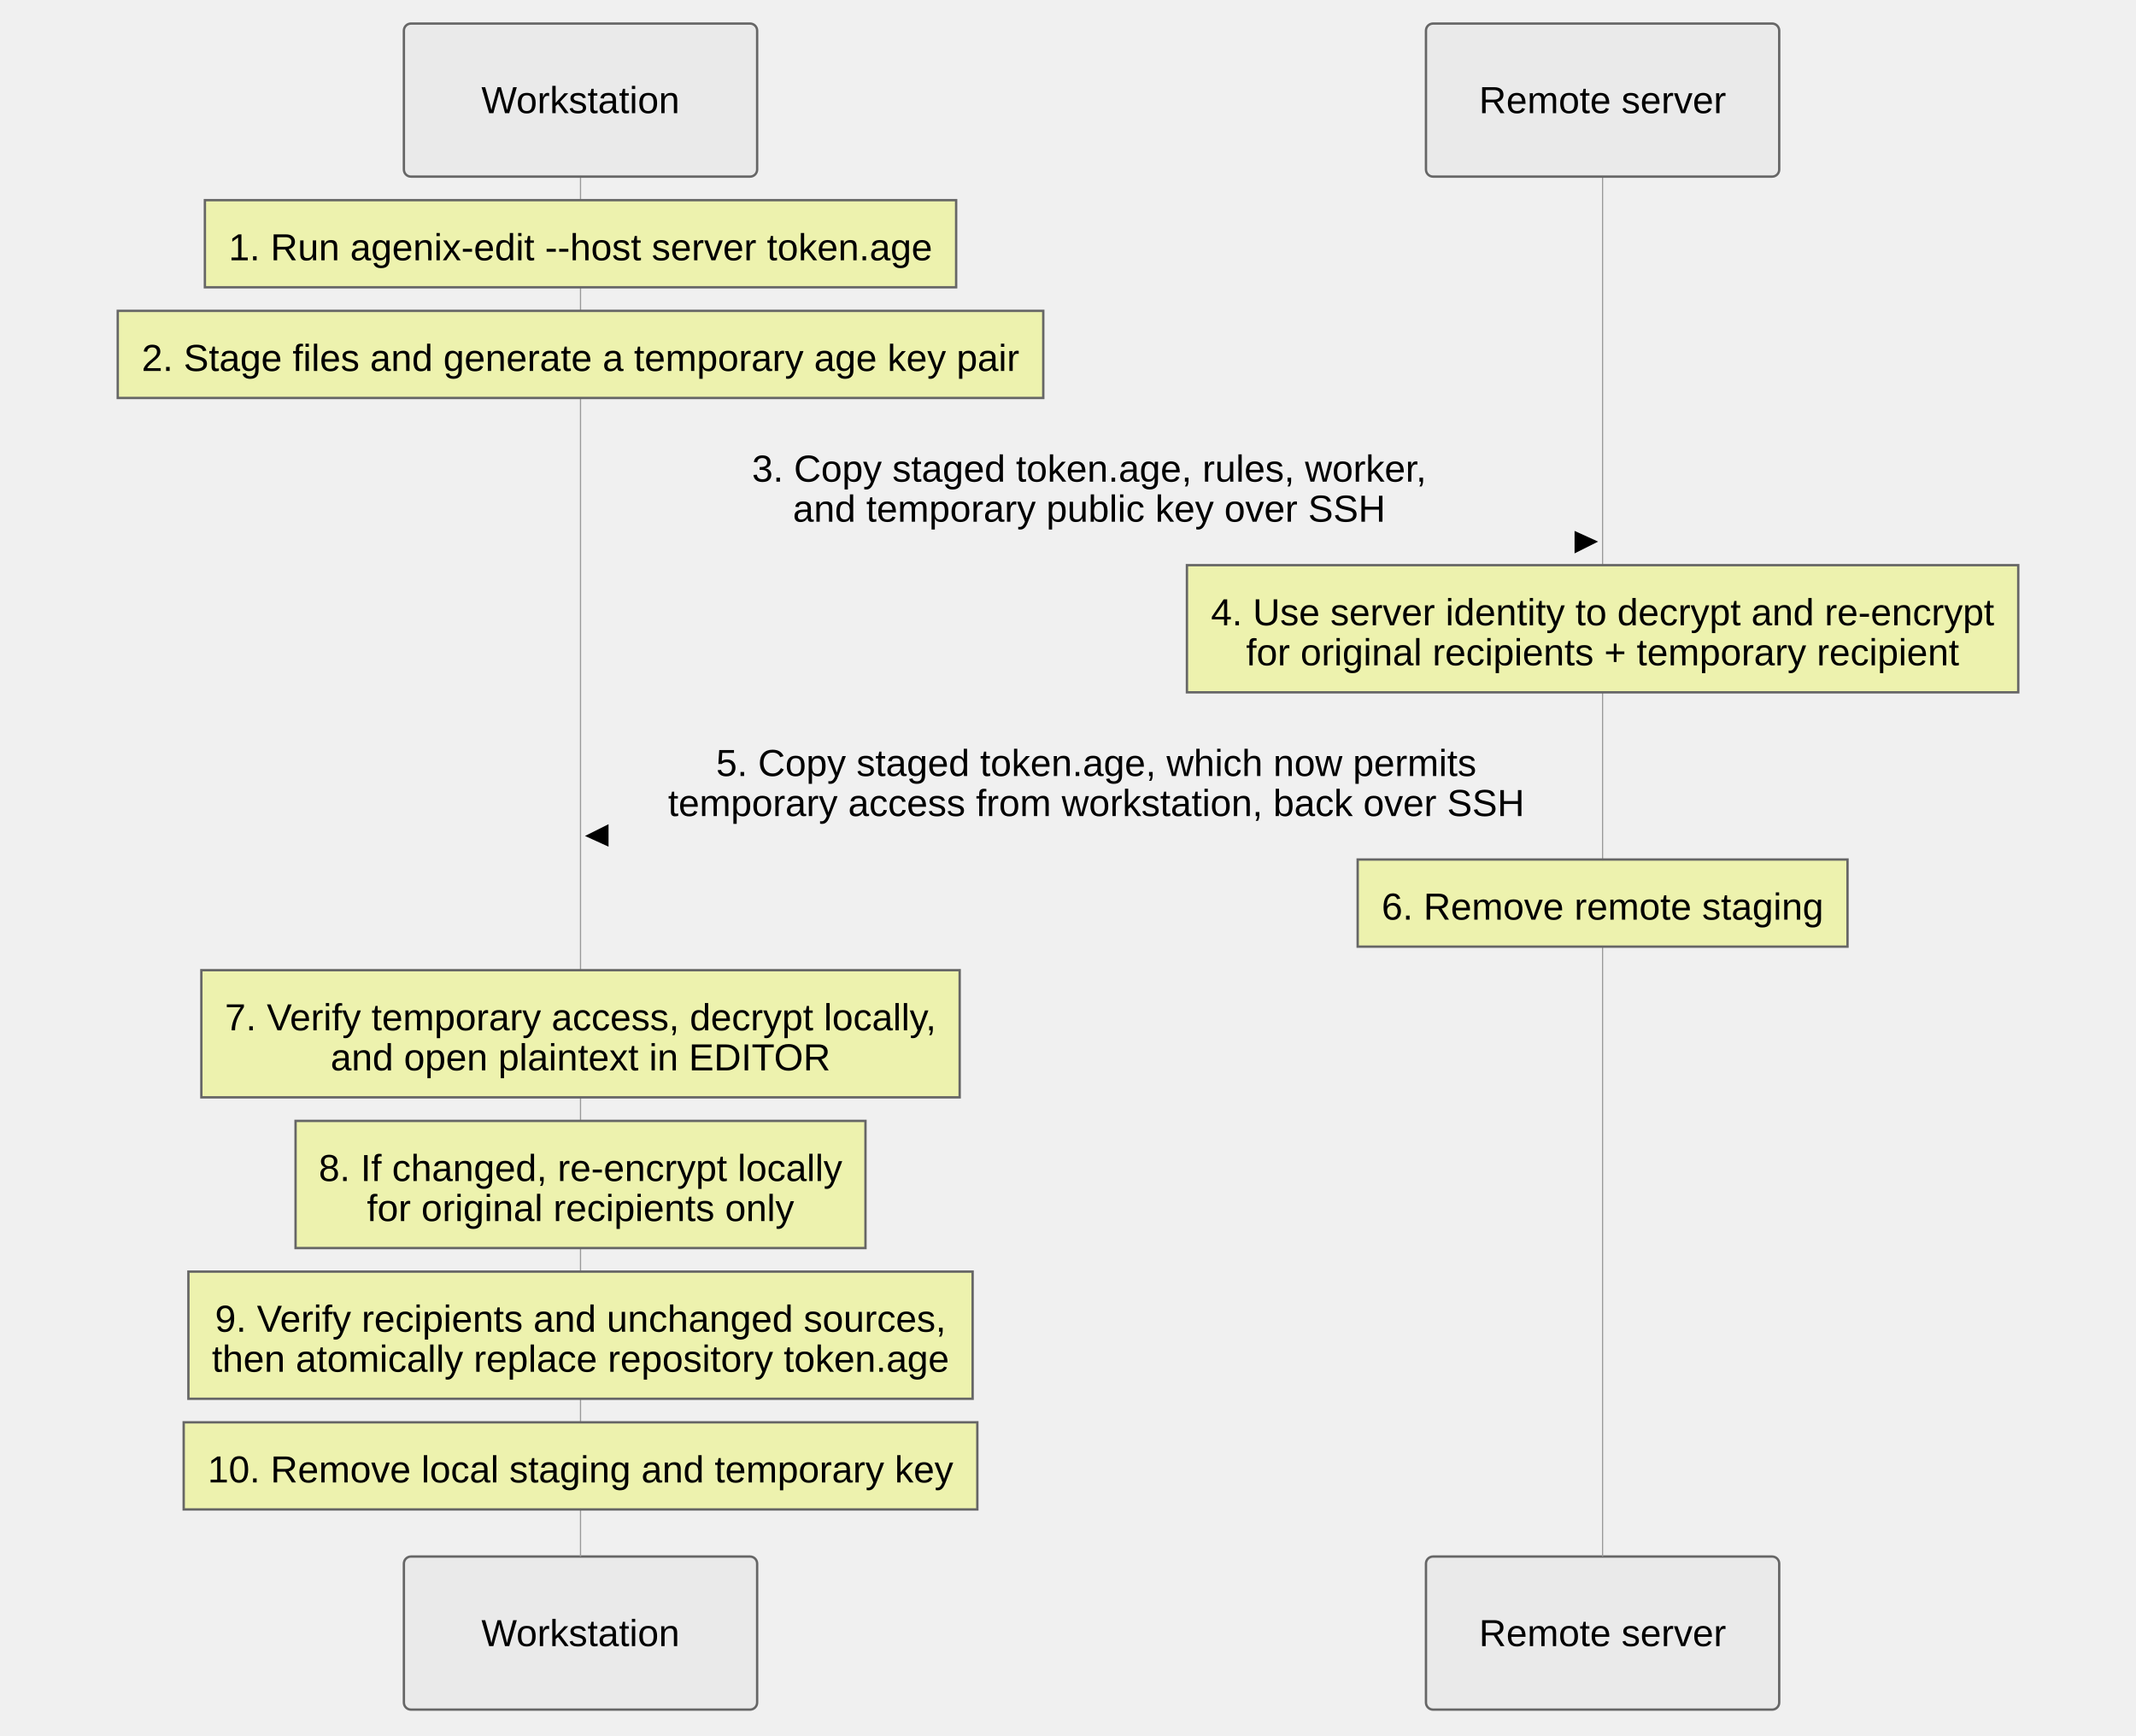
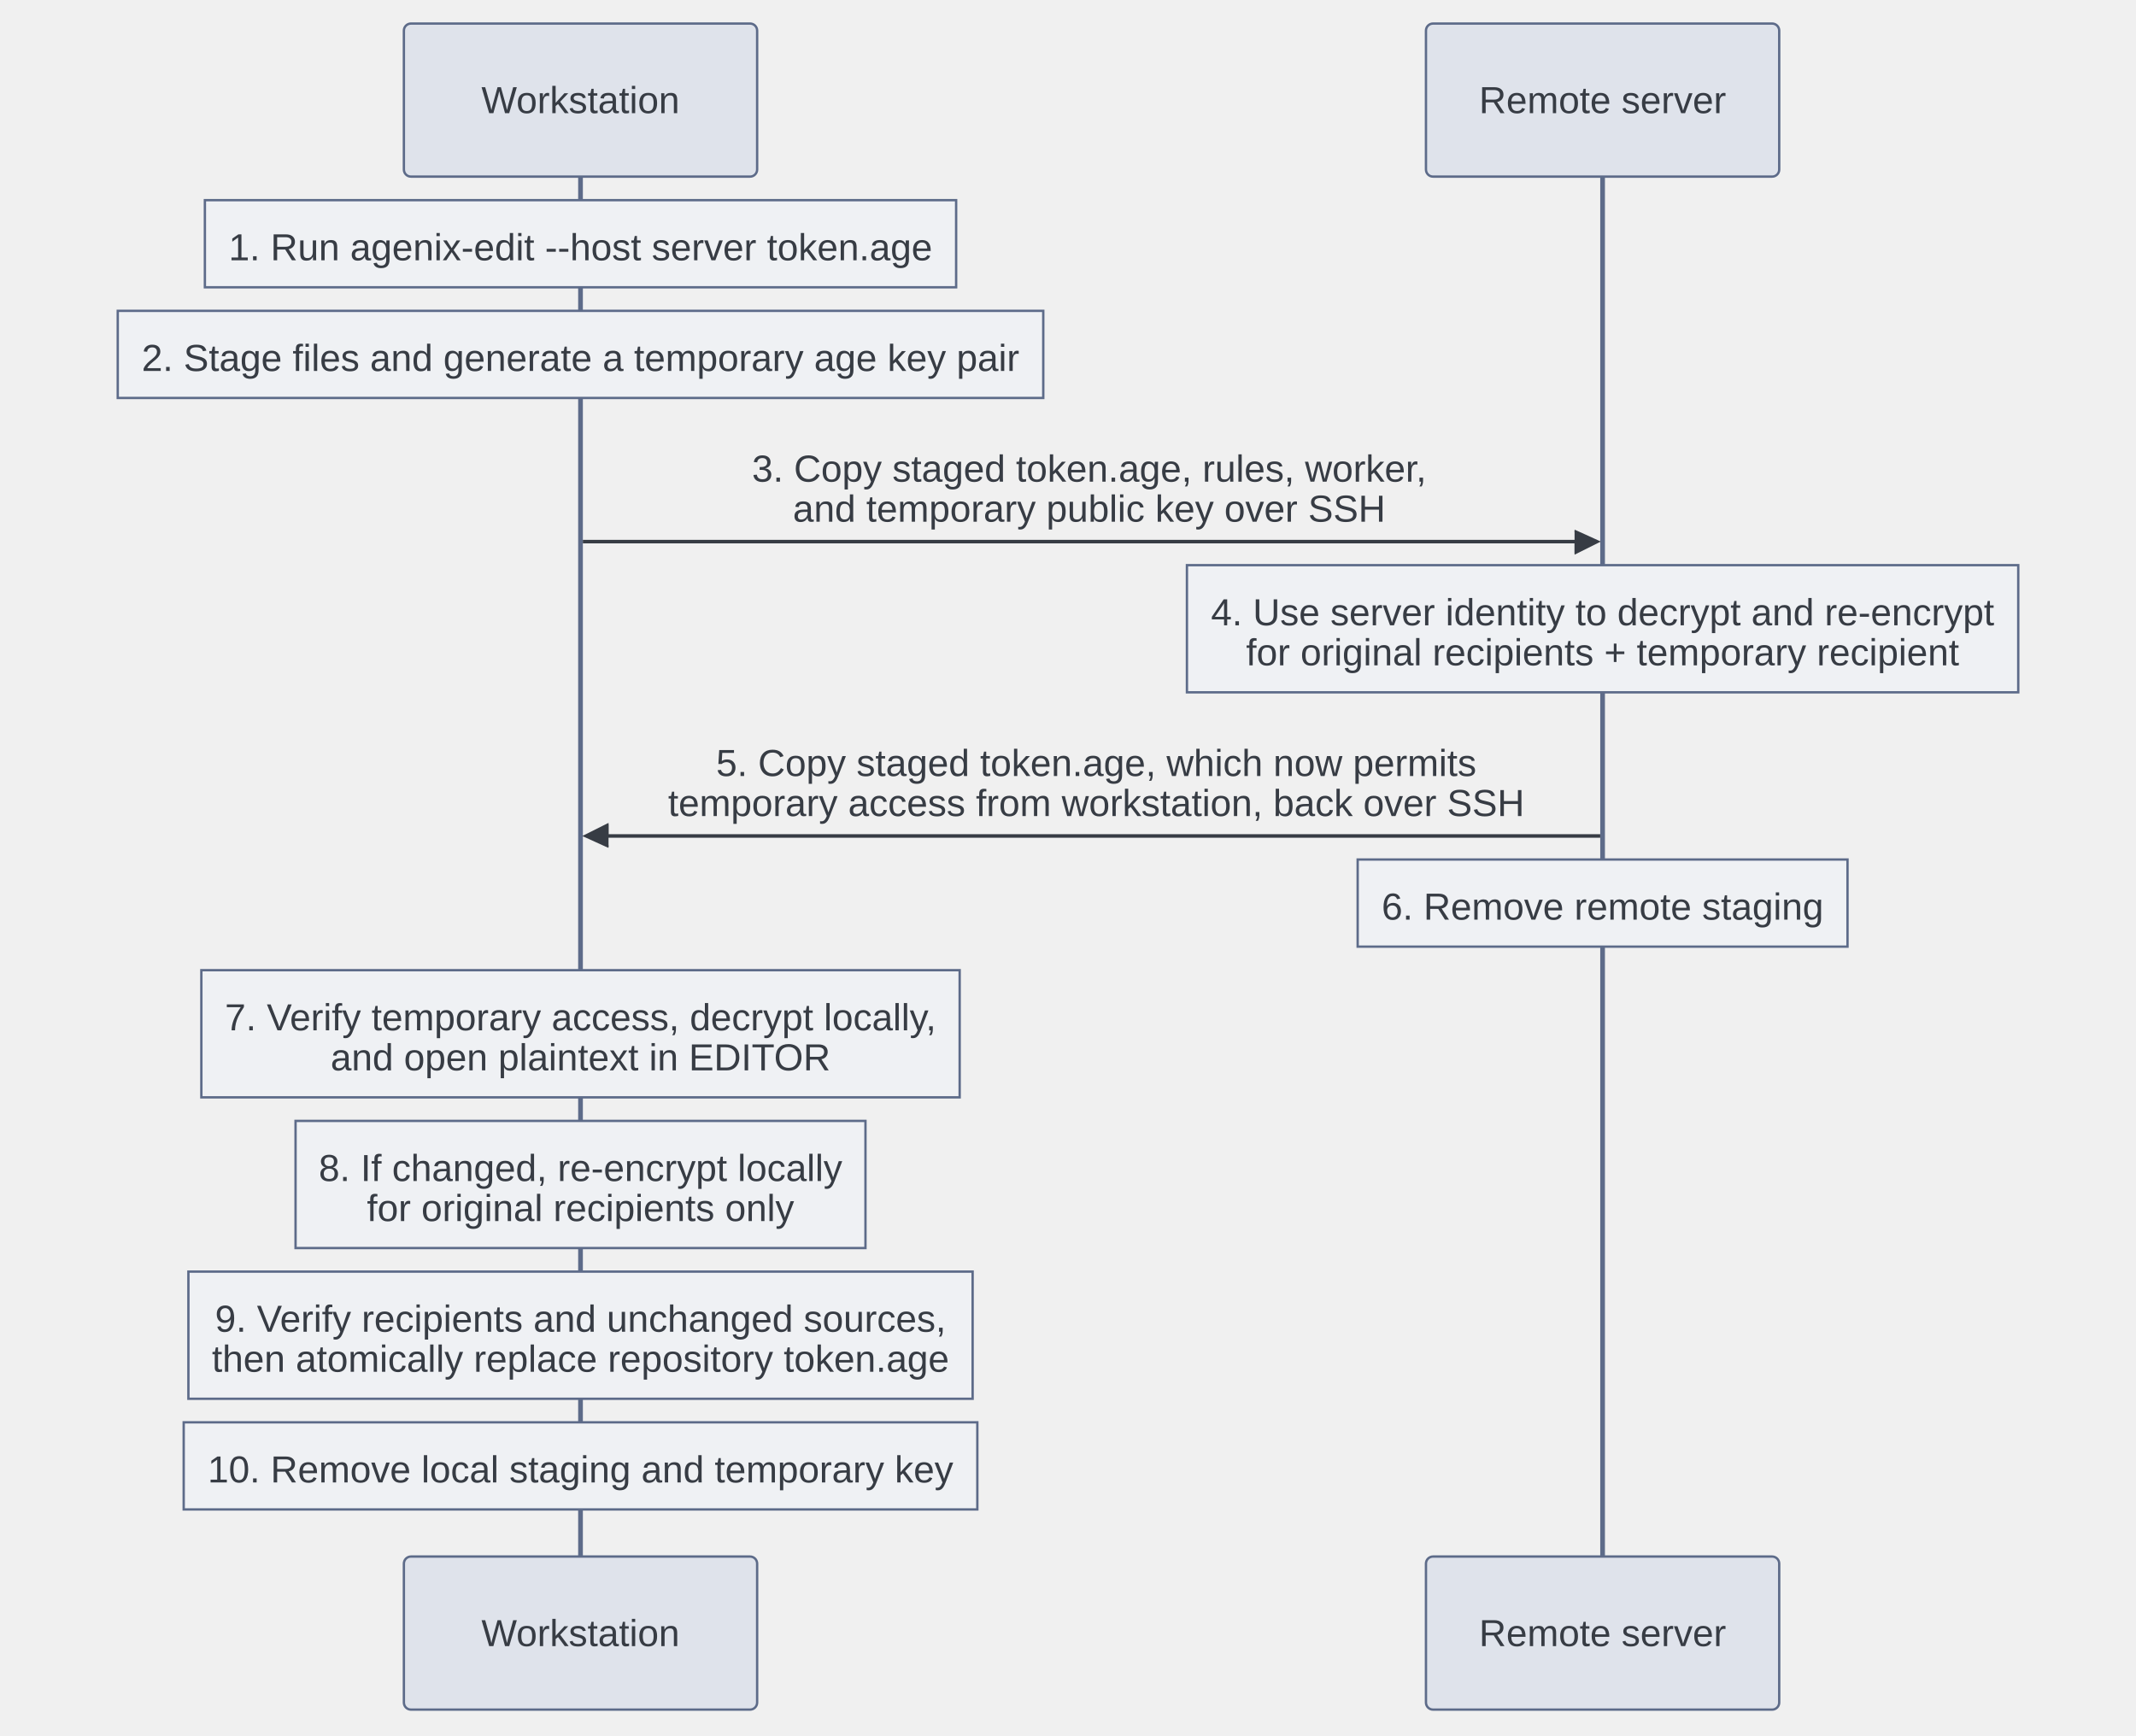
- <svg xmlns="http://www.w3.org/2000/svg" id="agenix-helper-workflow" width="100%" style="max-width: 907px; background-color: white;" viewBox="-171.5 -10 907 737" role="graphics-document document" aria-roledescription="sequence">
+ <svg xmlns="http://www.w3.org/2000/svg" id="agenix-helper-workflow-light" width="100%" style="max-width: 907px; background-color: white;" viewBox="-171.5 -10 907 737" role="graphics-document document" aria-roledescription="sequence">
  <g>
-     <rect x="434" y="651" fill="#eaeaea" stroke="#666" width="150" height="65" name="R" rx="3" ry="3" class="actor actor-bottom" />
+     <rect x="434" y="651" fill="#dfe3eb" stroke="#5d6b89" width="150" height="65" name="R" rx="3" ry="3" class="actor actor-bottom" />
    <text x="509" y="683.5" dominant-baseline="central" alignment-baseline="central" class="actor actor-box" style="text-anchor: middle; font-size: 16px; font-weight: 400; font-family: Arial, sans-serif;">
      <tspan x="509" dy="0">Remote server</tspan>
    </text>
  </g>
  <g>
-     <rect x="0" y="651" fill="#eaeaea" stroke="#666" width="150" height="65" name="W" rx="3" ry="3" class="actor actor-bottom" />
+     <rect x="0" y="651" fill="#dfe3eb" stroke="#5d6b89" width="150" height="65" name="W" rx="3" ry="3" class="actor actor-bottom" />
    <text x="75" y="683.5" dominant-baseline="central" alignment-baseline="central" class="actor actor-box" style="text-anchor: middle; font-size: 16px; font-weight: 400; font-family: Arial, sans-serif;">
      <tspan x="75" dy="0">Workstation</tspan>
    </text>
  </g>
  <g>
-     <line id="actor1" x1="509" y1="65" x2="509" y2="651" class="actor-line 200" stroke-width="0.5px" stroke="#999" name="R" data-et="life-line" data-id="R" />
+     <line id="actor1" x1="509" y1="65" x2="509" y2="651" class="actor-line 200" stroke-width="0.5px" stroke="#5d6b89" name="R" data-et="life-line" data-id="R" />
    <g id="root-1" data-et="participant" data-type="participant" data-id="R">
-       <rect x="434" y="0" fill="#eaeaea" stroke="#666" width="150" height="65" name="R" rx="3" ry="3" class="actor actor-top" />
+       <rect x="434" y="0" fill="#dfe3eb" stroke="#5d6b89" width="150" height="65" name="R" rx="3" ry="3" class="actor actor-top" />
      <text x="509" y="32.5" dominant-baseline="central" alignment-baseline="central" class="actor actor-box" style="text-anchor: middle; font-size: 16px; font-weight: 400; font-family: Arial, sans-serif;">
        <tspan x="509" dy="0">Remote server</tspan>
      </text>
    </g>
  </g>
  <g>
-     <line id="actor0" x1="75" y1="65" x2="75" y2="651" class="actor-line 200" stroke-width="0.5px" stroke="#999" name="W" data-et="life-line" data-id="W" />
+     <line id="actor0" x1="75" y1="65" x2="75" y2="651" class="actor-line 200" stroke-width="0.5px" stroke="#5d6b89" name="W" data-et="life-line" data-id="W" />
    <g id="root-0" data-et="participant" data-type="participant" data-id="W">
-       <rect x="0" y="0" fill="#eaeaea" stroke="#666" width="150" height="65" name="W" rx="3" ry="3" class="actor actor-top" />
+       <rect x="0" y="0" fill="#dfe3eb" stroke="#5d6b89" width="150" height="65" name="W" rx="3" ry="3" class="actor actor-top" />
      <text x="75" y="32.5" dominant-baseline="central" alignment-baseline="central" class="actor actor-box" style="text-anchor: middle; font-size: 16px; font-weight: 400; font-family: Arial, sans-serif;">
        <tspan x="75" dy="0">Workstation</tspan>
      </text>
    </g>
  </g>
-   <style>#agenix-edit-workflow{font-family:Arial,sans-serif;font-size:16px;fill:#333;}@keyframes edge-animation-frame{from{stroke-dashoffset:0;}}@keyframes dash{to{stroke-dashoffset:0;}}#agenix-edit-workflow .edge-animation-slow{stroke-dasharray:9,5!important;stroke-dashoffset:900;animation:dash 50s linear infinite;stroke-linecap:round;}#agenix-edit-workflow .edge-animation-fast{stroke-dasharray:9,5!important;stroke-dashoffset:900;animation:dash 20s linear infinite;stroke-linecap:round;}#agenix-edit-workflow .error-icon{fill:#552222;}#agenix-edit-workflow .error-text{fill:#552222;stroke:#552222;}#agenix-edit-workflow .edge-thickness-normal{stroke-width:1px;}#agenix-edit-workflow .edge-thickness-thick{stroke-width:3.5px;}#agenix-edit-workflow .edge-pattern-solid{stroke-dasharray:0;}#agenix-edit-workflow .edge-thickness-invisible{stroke-width:0;fill:none;}#agenix-edit-workflow .edge-pattern-dashed{stroke-dasharray:3;}#agenix-edit-workflow .edge-pattern-dotted{stroke-dasharray:2;}#agenix-edit-workflow .marker{fill:#333333;stroke:#333333;}#agenix-edit-workflow .marker.cross{stroke:#333333;}#agenix-edit-workflow svg{font-family:Arial,sans-serif;font-size:16px;}#agenix-edit-workflow p{margin:0;}#agenix-edit-workflow .actor{stroke:#9370DB;fill:#ECECFF;stroke-width:1;}#agenix-edit-workflow rect.actor.outer-path[data-look="neo"]{filter:drop-shadow(1px 2px 2px rgba(185, 185, 185, 1));}#agenix-edit-workflow rect.note[data-look="neo"]{stroke:#aaaa33;fill:#fff5ad;filter:drop-shadow(1px 2px 2px rgba(185, 185, 185, 1));}#agenix-edit-workflow text.actor&gt;tspan{fill:black;stroke:none;}#agenix-edit-workflow .actor-line{stroke:#9370DB;}#agenix-edit-workflow .innerArc{stroke-width:1.5;stroke-dasharray:none;}#agenix-edit-workflow .messageLine0{stroke-width:1.5;stroke-dasharray:none;stroke:#333;}#agenix-edit-workflow .messageLine1{stroke-width:1.5;stroke-dasharray:2,2;stroke:#333;}#agenix-edit-workflow [id$="-arrowhead"] path{fill:#333;stroke:#333;}#agenix-edit-workflow .sequenceNumber{fill:white;}#agenix-edit-workflow [id$="-sequencenumber"]{fill:#333;}#agenix-edit-workflow [id$="-crosshead"] path{fill:#333;stroke:#333;}#agenix-edit-workflow .messageText{fill:#333;stroke:none;}#agenix-edit-workflow .labelBox{stroke:#9370DB;fill:#ECECFF;filter:none;}#agenix-edit-workflow .labelText,#agenix-edit-workflow .labelText&gt;tspan{fill:black;stroke:none;}#agenix-edit-workflow .loopText,#agenix-edit-workflow .loopText&gt;tspan{fill:black;stroke:none;}#agenix-edit-workflow .sectionTitle,#agenix-edit-workflow .sectionTitle&gt;tspan{fill:black;stroke:none;}#agenix-edit-workflow .loopLine{stroke-width:2px;stroke-dasharray:2,2;stroke:#9370DB;fill:#9370DB;}#agenix-edit-workflow .note{stroke:#aaaa33;fill:#fff5ad;}#agenix-edit-workflow .noteText,#agenix-edit-workflow .noteText&gt;tspan{fill:black;stroke:none;}#agenix-edit-workflow .activation0{fill:#f4f4f4;stroke:#666;}#agenix-edit-workflow .activation1{fill:#f4f4f4;stroke:#666;}#agenix-edit-workflow .activation2{fill:#f4f4f4;stroke:#666;}#agenix-edit-workflow .actorPopupMenu{position:absolute;}#agenix-edit-workflow .actorPopupMenuPanel{position:absolute;fill:#ECECFF;box-shadow:0px 8px 16px 0px rgba(0,0,0,0.2);filter:drop-shadow(3px 5px 2px rgb(0 0 0 / 0.4));}#agenix-edit-workflow .actor-man circle,#agenix-edit-workflow line{fill:#ECECFF;stroke-width:2px;}#agenix-edit-workflow g rect.rect{filter:drop-shadow(1px 2px 2px rgba(185, 185, 185, 1));stroke:#9370DB;}#agenix-edit-workflow .node .neo-node{stroke:#9370DB;}#agenix-edit-workflow [data-look="neo"].node rect,#agenix-edit-workflow [data-look="neo"].cluster rect,#agenix-edit-workflow [data-look="neo"].node polygon{stroke:#9370DB;filter:drop-shadow(1px 2px 2px rgba(185, 185, 185, 1));}#agenix-edit-workflow [data-look="neo"].swimlane.cluster rect{filter:none;}#agenix-edit-workflow [data-look="neo"].node path{stroke:#9370DB;stroke-width:1px;}#agenix-edit-workflow [data-look="neo"].node .outer-path{filter:drop-shadow(1px 2px 2px rgba(185, 185, 185, 1));}#agenix-edit-workflow [data-look="neo"].node .neo-line path{stroke:#9370DB;filter:none;}#agenix-edit-workflow [data-look="neo"].node circle{stroke:#9370DB;filter:drop-shadow(1px 2px 2px rgba(185, 185, 185, 1));}#agenix-edit-workflow [data-look="neo"].node circle .state-start{fill:#000000;}#agenix-edit-workflow [data-look="neo"].icon-shape .icon{fill:#9370DB;filter:drop-shadow(1px 2px 2px rgba(185, 185, 185, 1));}#agenix-edit-workflow [data-look="neo"].icon-shape .icon-neo path{stroke:#9370DB;filter:drop-shadow(1px 2px 2px rgba(185, 185, 185, 1));}#agenix-edit-workflow :root{--mermaid-font-family:Arial,sans-serif;}</style>
+   <style>#agenix-helper-workflow-light{font-family:Arial,sans-serif;font-size:16px;fill:#373c44;}@keyframes edge-animation-frame{from{stroke-dashoffset:0;}}@keyframes dash{to{stroke-dashoffset:0;}}#agenix-helper-workflow-light .edge-animation-slow{stroke-dasharray:9,5!important;stroke-dashoffset:900;animation:dash 50s linear infinite;stroke-linecap:round;}#agenix-helper-workflow-light .edge-animation-fast{stroke-dasharray:9,5!important;stroke-dashoffset:900;animation:dash 20s linear infinite;stroke-linecap:round;}#agenix-helper-workflow-light .error-icon{fill:#552222;}#agenix-helper-workflow-light .error-text{fill:#552222;stroke:#552222;}#agenix-helper-workflow-light .edge-thickness-normal{stroke-width:1px;}#agenix-helper-workflow-light .edge-thickness-thick{stroke-width:3.5px;}#agenix-helper-workflow-light .edge-pattern-solid{stroke-dasharray:0;}#agenix-helper-workflow-light .edge-thickness-invisible{stroke-width:0;fill:none;}#agenix-helper-workflow-light .edge-pattern-dashed{stroke-dasharray:3;}#agenix-helper-workflow-light .edge-pattern-dotted{stroke-dasharray:2;}#agenix-helper-workflow-light .marker{fill:#373c44;stroke:#373c44;}#agenix-helper-workflow-light .marker.cross{stroke:#373c44;}#agenix-helper-workflow-light svg{font-family:Arial,sans-serif;font-size:16px;}#agenix-helper-workflow-light p{margin:0;}#agenix-helper-workflow-light .actor{stroke:#5d6b89;fill:#dfe3eb;stroke-width:1;}#agenix-helper-workflow-light rect.actor.outer-path[data-look="neo"]{filter:drop-shadow(1px 2px 2px rgba(185, 185, 185, 1));}#agenix-helper-workflow-light rect.note[data-look="neo"]{stroke:#5d6b89;fill:#eff1f4;filter:drop-shadow(1px 2px 2px rgba(185, 185, 185, 1));}#agenix-helper-workflow-light text.actor&gt;tspan{fill:#373c44;stroke:none;}#agenix-helper-workflow-light .actor-line{stroke:#5d6b89;}#agenix-helper-workflow-light .innerArc{stroke-width:1.5;stroke-dasharray:none;}#agenix-helper-workflow-light .messageLine0{stroke-width:1.5;stroke-dasharray:none;stroke:#373c44;}#agenix-helper-workflow-light .messageLine1{stroke-width:1.5;stroke-dasharray:2,2;stroke:#373c44;}#agenix-helper-workflow-light [id$="-arrowhead"] path{fill:#373c44;stroke:#373c44;}#agenix-helper-workflow-light .sequenceNumber{fill:white;}#agenix-helper-workflow-light [id$="-sequencenumber"]{fill:#373c44;}#agenix-helper-workflow-light [id$="-crosshead"] path{fill:#373c44;stroke:#373c44;}#agenix-helper-workflow-light .messageText{fill:#373c44;stroke:none;}#agenix-helper-workflow-light .labelBox{stroke:#5d6b89;fill:#dfe3eb;filter:none;}#agenix-helper-workflow-light .labelText,#agenix-helper-workflow-light .labelText&gt;tspan{fill:#373c44;stroke:none;}#agenix-helper-workflow-light .loopText,#agenix-helper-workflow-light .loopText&gt;tspan{fill:#373c44;stroke:none;}#agenix-helper-workflow-light .sectionTitle,#agenix-helper-workflow-light .sectionTitle&gt;tspan{fill:#373c44;stroke:none;}#agenix-helper-workflow-light .loopLine{stroke-width:2px;stroke-dasharray:2,2;stroke:#5d6b89;fill:#5d6b89;}#agenix-helper-workflow-light .note{stroke:#5d6b89;fill:#eff1f4;}#agenix-helper-workflow-light .noteText,#agenix-helper-workflow-light .noteText&gt;tspan{fill:#373c44;stroke:none;}#agenix-helper-workflow-light .activation0{fill:#eff1f4;stroke:#5d6b89;}#agenix-helper-workflow-light .activation1{fill:#eff1f4;stroke:#5d6b89;}#agenix-helper-workflow-light .activation2{fill:#eff1f4;stroke:#5d6b89;}#agenix-helper-workflow-light .actorPopupMenu{position:absolute;}#agenix-helper-workflow-light .actorPopupMenuPanel{position:absolute;fill:#dfe3eb;box-shadow:0px 8px 16px 0px rgba(0,0,0,0.2);filter:drop-shadow(3px 5px 2px rgb(0 0 0 / 0.4));}#agenix-helper-workflow-light .actor-man circle,#agenix-helper-workflow-light line{fill:#dfe3eb;stroke-width:2px;}#agenix-helper-workflow-light g rect.rect{filter:drop-shadow(1px 2px 2px rgba(185, 185, 185, 1));stroke:#5d6b89;}#agenix-helper-workflow-light .node .neo-node{stroke:#5d6b89;}#agenix-helper-workflow-light [data-look="neo"].node rect,#agenix-helper-workflow-light [data-look="neo"].cluster rect,#agenix-helper-workflow-light [data-look="neo"].node polygon{stroke:#5d6b89;filter:drop-shadow(1px 2px 2px rgba(185, 185, 185, 1));}#agenix-helper-workflow-light [data-look="neo"].swimlane.cluster rect{filter:none;}#agenix-helper-workflow-light [data-look="neo"].node path{stroke:#5d6b89;stroke-width:1px;}#agenix-helper-workflow-light [data-look="neo"].node .outer-path{filter:drop-shadow(1px 2px 2px rgba(185, 185, 185, 1));}#agenix-helper-workflow-light [data-look="neo"].node .neo-line path{stroke:#5d6b89;filter:none;}#agenix-helper-workflow-light [data-look="neo"].node circle{stroke:#5d6b89;filter:drop-shadow(1px 2px 2px rgba(185, 185, 185, 1));}#agenix-helper-workflow-light [data-look="neo"].node circle .state-start{fill:#373c44;}#agenix-helper-workflow-light [data-look="neo"].icon-shape .icon{fill:#5d6b89;filter:drop-shadow(1px 2px 2px rgba(185, 185, 185, 1));}#agenix-helper-workflow-light [data-look="neo"].icon-shape .icon-neo path{stroke:#5d6b89;filter:drop-shadow(1px 2px 2px rgba(185, 185, 185, 1));}#agenix-helper-workflow-light :root{--mermaid-font-family:Arial,sans-serif;}</style>
  <g />
  <defs>
-     <symbol id="agenix-edit-workflow-computer" width="24" height="24">
+     <symbol id="agenix-helper-workflow-light-computer" width="24" height="24">
      <path transform="scale(.5)" d="M2 2v13h20v-13h-20zm18 11h-16v-9h16v9zm-10.228 6l.466-1h3.524l.467 1h-4.457zm14.228 3h-24l2-6h2.104l-1.33 4h18.45l-1.297-4h2.073l2 6zm-5-10h-14v-7h14v7z" />
    </symbol>
  </defs>
  <defs>
-     <symbol id="agenix-edit-workflow-database" fill-rule="evenodd" clip-rule="evenodd">
+     <symbol id="agenix-helper-workflow-light-database" fill-rule="evenodd" clip-rule="evenodd">
      <path transform="scale(.5)" d="M12.258.001l.256.004.255.005.253.008.251.01.249.012.247.015.246.016.242.019.241.02.239.023.236.024.233.027.231.028.229.031.225.032.223.034.22.036.217.038.214.04.211.041.208.043.205.045.201.046.198.048.194.05.191.051.187.053.183.054.18.056.175.057.172.059.168.06.163.061.16.063.155.064.15.066.074.033.073.033.071.034.07.034.069.035.068.035.067.035.066.035.064.036.064.036.062.036.06.036.06.037.058.037.058.037.055.038.055.038.053.038.052.038.051.039.05.039.048.039.047.039.045.04.044.04.043.04.041.04.04.041.039.041.037.041.036.041.034.041.033.042.032.042.03.042.029.042.027.042.026.043.024.043.023.043.021.043.02.043.018.044.017.043.015.044.013.044.012.044.011.045.009.044.007.045.006.045.004.045.002.045.001.045v17l-.001.045-.002.045-.004.045-.006.045-.007.045-.009.044-.011.045-.012.044-.013.044-.015.044-.017.043-.018.044-.02.043-.021.043-.023.043-.024.043-.026.043-.027.042-.029.042-.03.042-.032.042-.033.042-.034.041-.036.041-.037.041-.039.041-.04.041-.041.04-.043.04-.044.04-.045.04-.047.039-.048.039-.05.039-.051.039-.052.038-.053.038-.055.038-.055.038-.058.037-.058.037-.06.037-.06.036-.062.036-.064.036-.064.036-.066.035-.067.035-.068.035-.069.035-.07.034-.071.034-.073.033-.074.033-.15.066-.155.064-.16.063-.163.061-.168.06-.172.059-.175.057-.18.056-.183.054-.187.053-.191.051-.194.05-.198.048-.201.046-.205.045-.208.043-.211.041-.214.04-.217.038-.22.036-.223.034-.225.032-.229.031-.231.028-.233.027-.236.024-.239.023-.241.02-.242.019-.246.016-.247.015-.249.012-.251.01-.253.008-.255.005-.256.004-.258.001-.258-.001-.256-.004-.255-.005-.253-.008-.251-.01-.249-.012-.247-.015-.245-.016-.243-.019-.241-.02-.238-.023-.236-.024-.234-.027-.231-.028-.228-.031-.226-.032-.223-.034-.22-.036-.217-.038-.214-.04-.211-.041-.208-.043-.204-.045-.201-.046-.198-.048-.195-.05-.19-.051-.187-.053-.184-.054-.179-.056-.176-.057-.172-.059-.167-.06-.164-.061-.159-.063-.155-.064-.151-.066-.074-.033-.072-.033-.072-.034-.07-.034-.069-.035-.068-.035-.067-.035-.066-.035-.064-.036-.063-.036-.062-.036-.061-.036-.06-.037-.058-.037-.057-.037-.056-.038-.055-.038-.053-.038-.052-.038-.051-.039-.049-.039-.049-.039-.046-.039-.046-.04-.044-.04-.043-.04-.041-.04-.04-.041-.039-.041-.037-.041-.036-.041-.034-.041-.033-.042-.032-.042-.03-.042-.029-.042-.027-.042-.026-.043-.024-.043-.023-.043-.021-.043-.02-.043-.018-.044-.017-.043-.015-.044-.013-.044-.012-.044-.011-.045-.009-.044-.007-.045-.006-.045-.004-.045-.002-.045-.001-.045v-17l.001-.045.002-.045.004-.045.006-.045.007-.045.009-.044.011-.045.012-.044.013-.044.015-.044.017-.043.018-.044.02-.043.021-.043.023-.043.024-.043.026-.043.027-.042.029-.042.03-.042.032-.042.033-.042.034-.041.036-.041.037-.041.039-.041.04-.041.041-.04.043-.04.044-.04.046-.04.046-.039.049-.039.049-.039.051-.039.052-.038.053-.038.055-.038.056-.038.057-.037.058-.037.06-.037.061-.036.062-.036.063-.036.064-.036.066-.035.067-.035.068-.035.069-.035.07-.034.072-.034.072-.033.074-.033.151-.066.155-.064.159-.063.164-.061.167-.06.172-.059.176-.057.179-.056.184-.054.187-.053.19-.051.195-.05.198-.048.201-.046.204-.045.208-.043.211-.041.214-.04.217-.038.22-.036.223-.034.226-.032.228-.031.231-.028.234-.027.236-.024.238-.023.241-.02.243-.019.245-.016.247-.015.249-.012.251-.01.253-.008.255-.005.256-.004.258-.001.258.001zm-9.258 20.499v.01l.001.021.003.021.004.022.005.021.006.022.007.022.009.023.01.022.011.023.012.023.013.023.015.023.016.024.017.023.018.024.019.024.021.024.022.025.023.024.024.025.052.049.056.05.061.051.066.051.07.051.075.051.079.052.084.052.088.052.092.052.097.052.102.051.105.052.11.052.114.051.119.051.123.051.127.05.131.05.135.05.139.048.144.049.147.047.152.047.155.047.16.045.163.045.167.043.171.043.176.041.178.041.183.039.187.039.19.037.194.035.197.035.202.033.204.031.209.03.212.029.216.027.219.025.222.024.226.021.23.02.233.018.236.016.24.015.243.012.246.01.249.008.253.005.256.004.259.001.26-.001.257-.004.254-.005.25-.008.247-.011.244-.012.241-.014.237-.016.233-.018.231-.021.226-.021.224-.024.22-.026.216-.027.212-.028.21-.031.205-.031.202-.034.198-.034.194-.036.191-.037.187-.039.183-.04.179-.04.175-.042.172-.043.168-.044.163-.045.16-.046.155-.046.152-.047.148-.048.143-.049.139-.049.136-.05.131-.05.126-.05.123-.051.118-.052.114-.051.11-.052.106-.052.101-.052.096-.052.092-.052.088-.053.083-.051.079-.052.074-.052.07-.051.065-.051.06-.051.056-.05.051-.05.023-.024.023-.025.021-.024.02-.024.019-.024.018-.024.017-.024.015-.023.014-.024.013-.023.012-.023.01-.023.01-.022.008-.022.006-.022.006-.022.004-.022.004-.021.001-.021.001-.021v-4.127l-.077.055-.08.053-.083.054-.085.053-.087.052-.09.052-.093.051-.095.05-.097.05-.1.049-.102.049-.105.048-.106.047-.109.047-.111.046-.114.045-.115.045-.118.044-.12.043-.122.042-.124.042-.126.041-.128.04-.13.04-.132.038-.134.038-.135.037-.138.037-.139.035-.142.035-.143.034-.144.033-.147.032-.148.031-.15.03-.151.03-.153.029-.154.027-.156.027-.158.026-.159.025-.161.024-.162.023-.163.022-.165.021-.166.02-.167.019-.169.018-.169.017-.171.016-.173.015-.173.014-.175.013-.175.012-.177.011-.178.01-.179.008-.179.008-.181.006-.182.005-.182.004-.184.003-.184.002h-.37l-.184-.002-.184-.003-.182-.004-.182-.005-.181-.006-.179-.008-.179-.008-.178-.01-.176-.011-.176-.012-.175-.013-.173-.014-.172-.015-.171-.016-.17-.017-.169-.018-.167-.019-.166-.02-.165-.021-.163-.022-.162-.023-.161-.024-.159-.025-.157-.026-.156-.027-.155-.027-.153-.029-.151-.03-.15-.03-.148-.031-.146-.032-.145-.033-.143-.034-.141-.035-.14-.035-.137-.037-.136-.037-.134-.038-.132-.038-.13-.04-.128-.04-.126-.041-.124-.042-.122-.042-.12-.044-.117-.043-.116-.045-.113-.045-.112-.046-.109-.047-.106-.047-.105-.048-.102-.049-.1-.049-.097-.05-.095-.05-.093-.052-.09-.051-.087-.052-.085-.053-.083-.054-.08-.054-.077-.054v4.127zm0-5.654v.011l.001.021.003.021.004.021.005.022.006.022.007.022.009.022.01.022.011.023.012.023.013.023.015.024.016.023.017.024.018.024.019.024.021.024.022.024.023.025.024.024.052.05.056.05.061.05.066.051.07.051.075.052.079.051.084.052.088.052.092.052.097.052.102.052.105.052.11.051.114.051.119.052.123.05.127.051.131.05.135.049.139.049.144.048.147.048.152.047.155.046.16.045.163.045.167.044.171.042.176.042.178.04.183.04.187.038.19.037.194.036.197.034.202.033.204.032.209.03.212.028.216.027.219.025.222.024.226.022.23.02.233.018.236.016.24.014.243.012.246.01.249.008.253.006.256.003.259.001.26-.001.257-.003.254-.006.25-.008.247-.01.244-.012.241-.015.237-.016.233-.018.231-.02.226-.022.224-.024.22-.025.216-.027.212-.029.21-.03.205-.032.202-.033.198-.035.194-.036.191-.037.187-.039.183-.039.179-.041.175-.042.172-.043.168-.044.163-.045.16-.045.155-.047.152-.047.148-.048.143-.048.139-.05.136-.049.131-.05.126-.051.123-.051.118-.051.114-.052.11-.052.106-.052.101-.052.096-.052.092-.052.088-.052.083-.052.079-.052.074-.051.07-.052.065-.051.06-.05.056-.051.051-.049.023-.025.023-.024.021-.025.02-.024.019-.024.018-.024.017-.024.015-.023.014-.023.013-.024.012-.022.01-.023.01-.023.008-.022.006-.022.006-.022.004-.021.004-.022.001-.021.001-.021v-4.139l-.077.054-.08.054-.083.054-.085.052-.087.053-.09.051-.093.051-.095.051-.097.05-.1.049-.102.049-.105.048-.106.047-.109.047-.111.046-.114.045-.115.044-.118.044-.12.044-.122.042-.124.042-.126.041-.128.04-.13.039-.132.039-.134.038-.135.037-.138.036-.139.036-.142.035-.143.033-.144.033-.147.033-.148.031-.15.03-.151.03-.153.028-.154.028-.156.027-.158.026-.159.025-.161.024-.162.023-.163.022-.165.021-.166.02-.167.019-.169.018-.169.017-.171.016-.173.015-.173.014-.175.013-.175.012-.177.011-.178.009-.179.009-.179.007-.181.007-.182.005-.182.004-.184.003-.184.002h-.37l-.184-.002-.184-.003-.182-.004-.182-.005-.181-.007-.179-.007-.179-.009-.178-.009-.176-.011-.176-.012-.175-.013-.173-.014-.172-.015-.171-.016-.17-.017-.169-.018-.167-.019-.166-.02-.165-.021-.163-.022-.162-.023-.161-.024-.159-.025-.157-.026-.156-.027-.155-.028-.153-.028-.151-.03-.15-.03-.148-.031-.146-.033-.145-.033-.143-.033-.141-.035-.14-.036-.137-.036-.136-.037-.134-.038-.132-.039-.13-.039-.128-.04-.126-.041-.124-.042-.122-.043-.12-.043-.117-.044-.116-.044-.113-.046-.112-.046-.109-.046-.106-.047-.105-.048-.102-.049-.1-.049-.097-.05-.095-.051-.093-.051-.09-.051-.087-.053-.085-.052-.083-.054-.08-.054-.077-.054v4.139zm0-5.666v.011l.001.02.003.022.004.021.005.022.006.021.007.022.009.023.01.022.011.023.012.023.013.023.015.023.016.024.017.024.018.023.019.024.021.025.022.024.023.024.024.025.052.05.056.05.061.05.066.051.07.051.075.052.079.051.084.052.088.052.092.052.097.052.102.052.105.051.11.052.114.051.119.051.123.051.127.05.131.05.135.05.139.049.144.048.147.048.152.047.155.046.16.045.163.045.167.043.171.043.176.042.178.04.183.04.187.038.19.037.194.036.197.034.202.033.204.032.209.03.212.028.216.027.219.025.222.024.226.021.23.02.233.018.236.017.24.014.243.012.246.01.249.008.253.006.256.003.259.001.26-.001.257-.003.254-.006.25-.008.247-.01.244-.013.241-.014.237-.016.233-.018.231-.02.226-.022.224-.024.22-.025.216-.027.212-.029.21-.03.205-.032.202-.033.198-.035.194-.036.191-.037.187-.039.183-.039.179-.041.175-.042.172-.043.168-.044.163-.045.16-.045.155-.047.152-.047.148-.048.143-.049.139-.049.136-.049.131-.051.126-.05.123-.051.118-.052.114-.051.11-.052.106-.052.101-.052.096-.052.092-.052.088-.052.083-.052.079-.052.074-.052.07-.051.065-.051.06-.051.056-.05.051-.049.023-.025.023-.025.021-.024.02-.024.019-.024.018-.024.017-.024.015-.023.014-.024.013-.023.012-.023.01-.022.01-.023.008-.022.006-.022.006-.022.004-.022.004-.021.001-.021.001-.021v-4.153l-.077.054-.08.054-.083.053-.085.053-.087.053-.09.051-.093.051-.095.051-.097.05-.1.049-.102.048-.105.048-.106.048-.109.046-.111.046-.114.046-.115.044-.118.044-.12.043-.122.043-.124.042-.126.041-.128.04-.13.039-.132.039-.134.038-.135.037-.138.036-.139.036-.142.034-.143.034-.144.033-.147.032-.148.032-.15.03-.151.03-.153.028-.154.028-.156.027-.158.026-.159.024-.161.024-.162.023-.163.023-.165.021-.166.02-.167.019-.169.018-.169.017-.171.016-.173.015-.173.014-.175.013-.175.012-.177.01-.178.01-.179.009-.179.007-.181.006-.182.006-.182.004-.184.003-.184.001-.185.001-.185-.001-.184-.001-.184-.003-.182-.004-.182-.006-.181-.006-.179-.007-.179-.009-.178-.01-.176-.01-.176-.012-.175-.013-.173-.014-.172-.015-.171-.016-.17-.017-.169-.018-.167-.019-.166-.02-.165-.021-.163-.023-.162-.023-.161-.024-.159-.024-.157-.026-.156-.027-.155-.028-.153-.028-.151-.03-.15-.03-.148-.032-.146-.032-.145-.033-.143-.034-.141-.034-.14-.036-.137-.036-.136-.037-.134-.038-.132-.039-.13-.039-.128-.041-.126-.041-.124-.041-.122-.043-.12-.043-.117-.044-.116-.044-.113-.046-.112-.046-.109-.046-.106-.048-.105-.048-.102-.048-.1-.05-.097-.049-.095-.051-.093-.051-.09-.052-.087-.052-.085-.053-.083-.053-.08-.054-.077-.054v4.153zm8.74-8.179l-.257.004-.254.005-.25.008-.247.011-.244.012-.241.014-.237.016-.233.018-.231.021-.226.022-.224.023-.22.026-.216.027-.212.028-.21.031-.205.032-.202.033-.198.034-.194.036-.191.038-.187.038-.183.04-.179.041-.175.042-.172.043-.168.043-.163.045-.16.046-.155.046-.152.048-.148.048-.143.048-.139.049-.136.05-.131.05-.126.051-.123.051-.118.051-.114.052-.11.052-.106.052-.101.052-.096.052-.092.052-.088.052-.083.052-.079.052-.074.051-.07.052-.065.051-.06.05-.056.05-.051.05-.023.025-.023.024-.021.024-.02.025-.019.024-.018.024-.017.023-.015.024-.014.023-.013.023-.012.023-.01.023-.01.022-.008.022-.006.023-.006.021-.004.022-.004.021-.001.021-.001.021.001.021.001.021.004.021.004.022.006.021.006.023.008.022.01.022.01.023.012.023.013.023.014.023.015.024.017.023.018.024.019.024.02.025.021.024.023.024.023.025.051.05.056.05.06.05.065.051.07.052.074.051.079.052.083.052.088.052.092.052.096.052.101.052.106.052.11.052.114.052.118.051.123.051.126.051.131.05.136.05.139.049.143.048.148.048.152.048.155.046.16.046.163.045.168.043.172.043.175.042.179.041.183.04.187.038.191.038.194.036.198.034.202.033.205.032.21.031.212.028.216.027.22.026.224.023.226.022.231.021.233.018.237.016.241.014.244.012.247.011.25.008.254.005.257.004.26.001.26-.001.257-.004.254-.005.25-.008.247-.011.244-.012.241-.014.237-.016.233-.018.231-.021.226-.022.224-.023.22-.026.216-.027.212-.028.21-.031.205-.032.202-.033.198-.034.194-.036.191-.038.187-.038.183-.04.179-.041.175-.042.172-.043.168-.043.163-.045.16-.046.155-.046.152-.048.148-.048.143-.048.139-.049.136-.05.131-.05.126-.051.123-.051.118-.051.114-.052.11-.052.106-.052.101-.052.096-.052.092-.052.088-.052.083-.052.079-.052.074-.051.07-.052.065-.051.06-.05.056-.05.051-.05.023-.025.023-.024.021-.024.02-.025.019-.024.018-.024.017-.023.015-.024.014-.023.013-.023.012-.023.01-.023.01-.022.008-.022.006-.023.006-.021.004-.022.004-.021.001-.021.001-.021-.001-.021-.001-.021-.004-.021-.004-.022-.006-.021-.006-.023-.008-.022-.01-.022-.01-.023-.012-.023-.013-.023-.014-.023-.015-.024-.017-.023-.018-.024-.019-.024-.02-.025-.021-.024-.023-.024-.023-.025-.051-.05-.056-.05-.06-.05-.065-.051-.07-.052-.074-.051-.079-.052-.083-.052-.088-.052-.092-.052-.096-.052-.101-.052-.106-.052-.11-.052-.114-.052-.118-.051-.123-.051-.126-.051-.131-.05-.136-.05-.139-.049-.143-.048-.148-.048-.152-.048-.155-.046-.16-.046-.163-.045-.168-.043-.172-.043-.175-.042-.179-.041-.183-.04-.187-.038-.191-.038-.194-.036-.198-.034-.202-.033-.205-.032-.21-.031-.212-.028-.216-.027-.22-.026-.224-.023-.226-.022-.231-.021-.233-.018-.237-.016-.241-.014-.244-.012-.247-.011-.25-.008-.254-.005-.257-.004-.26-.001-.26.001z" />
    </symbol>
  </defs>
  <defs>
-     <symbol id="agenix-edit-workflow-clock" width="24" height="24">
+     <symbol id="agenix-helper-workflow-light-clock" width="24" height="24">
      <path transform="scale(.5)" d="M12 2c5.514 0 10 4.486 10 10s-4.486 10-10 10-10-4.486-10-10 4.486-10 10-10zm0-2c-6.627 0-12 5.373-12 12s5.373 12 12 12 12-5.373 12-12-5.373-12-12-12zm5.848 12.459c.202.038.202.333.001.372-1.907.361-6.045 1.111-6.547 1.111-.719 0-1.301-.582-1.301-1.301 0-.512.77-5.447 1.125-7.445.034-.192.312-.181.343.014l.985 6.238 5.394 1.011z" />
    </symbol>
  </defs>
  <defs>
-     <marker id="agenix-edit-workflow-arrowhead" refX="7.9" refY="5" markerUnits="userSpaceOnUse" markerWidth="12" markerHeight="12" orient="auto-start-reverse">
+     <marker id="agenix-helper-workflow-light-arrowhead" refX="7.9" refY="5" markerUnits="userSpaceOnUse" markerWidth="12" markerHeight="12" orient="auto-start-reverse">
      <path d="M -1 0 L 10 5 L 0 10 z" />
    </marker>
  </defs>
  <defs>
-     <marker id="agenix-edit-workflow-crosshead" markerWidth="15" markerHeight="8" orient="auto" refX="4" refY="4.5">
-       <path fill="none" stroke="#000000" stroke-width="1pt" d="M 1,2 L 6,7 M 6,2 L 1,7" style="stroke-dasharray: 0, 0;" />
+     <marker id="agenix-helper-workflow-light-crosshead" markerWidth="15" markerHeight="8" orient="auto" refX="4" refY="4.5">
+       <path fill="none" stroke="#373c44" stroke-width="1pt" d="M 1,2 L 6,7 M 6,2 L 1,7" style="stroke-dasharray: 0, 0;" />
    </marker>
  </defs>
  <defs>
-     <marker id="agenix-edit-workflow-filled-head" refX="15.5" refY="7" markerWidth="20" markerHeight="28" orient="auto">
+     <marker id="agenix-helper-workflow-light-filled-head" refX="15.5" refY="7" markerWidth="20" markerHeight="28" orient="auto">
      <path d="M 18,7 L9,13 L14,7 L9,1 Z" />
    </marker>
  </defs>
  <defs>
-     <marker id="agenix-edit-workflow-sequencenumber" refX="15" refY="15" markerWidth="60" markerHeight="40" orient="auto">
+     <marker id="agenix-helper-workflow-light-sequencenumber" refX="15" refY="15" markerWidth="60" markerHeight="40" orient="auto">
      <circle cx="15" cy="15" r="6" />
    </marker>
  </defs>
  <defs>
-     <marker id="agenix-edit-workflow-solidTopArrowHead" refX="7.9" refY="7.25" markerUnits="userSpaceOnUse" markerWidth="12" markerHeight="12" orient="auto-start-reverse">
+     <marker id="agenix-helper-workflow-light-solidTopArrowHead" refX="7.9" refY="7.25" markerUnits="userSpaceOnUse" markerWidth="12" markerHeight="12" orient="auto-start-reverse">
      <path d="M 0 0 L 10 8 L 0 8 z" />
    </marker>
  </defs>
  <defs>
-     <marker id="agenix-edit-workflow-solidBottomArrowHead" refX="7.9" refY="0.75" markerUnits="userSpaceOnUse" markerWidth="12" markerHeight="12" orient="auto-start-reverse">
+     <marker id="agenix-helper-workflow-light-solidBottomArrowHead" refX="7.9" refY="0.75" markerUnits="userSpaceOnUse" markerWidth="12" markerHeight="12" orient="auto-start-reverse">
      <path d="M 0 0 L 10 0 L 0 8 z" />
    </marker>
  </defs>
  <defs>
-     <marker id="agenix-edit-workflow-stickTopArrowHead" refX="7.5" refY="7" markerUnits="userSpaceOnUse" markerWidth="12" markerHeight="12" orient="auto-start-reverse">
-       <path d="M 0 0 L 7 7" stroke="black" stroke-width="1.5" fill="none" />
+     <marker id="agenix-helper-workflow-light-stickTopArrowHead" refX="7.5" refY="7" markerUnits="userSpaceOnUse" markerWidth="12" markerHeight="12" orient="auto-start-reverse">
+       <path d="M 0 0 L 7 7" stroke="#373c44" stroke-width="1.5" fill="none" />
    </marker>
  </defs>
  <defs>
-     <marker id="agenix-edit-workflow-stickBottomArrowHead" refX="7.5" refY="0" markerUnits="userSpaceOnUse" markerWidth="12" markerHeight="12" orient="auto-start-reverse">
-       <path d="M 0 7 L 7 0" stroke="black" stroke-width="1.5" fill="none" />
+     <marker id="agenix-helper-workflow-light-stickBottomArrowHead" refX="7.5" refY="0" markerUnits="userSpaceOnUse" markerWidth="12" markerHeight="12" orient="auto-start-reverse">
+       <path d="M 0 7 L 7 0" stroke="#373c44" stroke-width="1.5" fill="none" />
    </marker>
  </defs>
  <g data-et="note" data-id="i0">
-     <rect x="-84.5" y="75" fill="#EDF2AE" stroke="#666" width="319" height="37" class="note" />
+     <rect x="-84.5" y="75" fill="#eff1f4" stroke="#5d6b89" width="319" height="37" class="note" />
    <text x="75" y="80" text-anchor="middle" dominant-baseline="middle" alignment-baseline="middle" class="noteText" dy="1em" style="font-family: Arial, sans-serif; font-size: 16px; font-weight: 400;">
      <tspan x="75">1. Run agenix-edit --host server token.age</tspan>
    </text>
  </g>
  <g data-et="note" data-id="i1">
-     <rect x="-121.5" y="122" fill="#EDF2AE" stroke="#666" width="393" height="37" class="note" />
+     <rect x="-121.5" y="122" fill="#eff1f4" stroke="#5d6b89" width="393" height="37" class="note" />
    <text x="75" y="127" text-anchor="middle" dominant-baseline="middle" alignment-baseline="middle" class="noteText" dy="1em" style="font-family: Arial, sans-serif; font-size: 16px; font-weight: 400;">
      <tspan x="75">2. Stage files and generate a temporary age key pair</tspan>
    </text>
  </g>
  <g data-et="note" data-id="i3">
-     <rect x="332.5" y="230" fill="#EDF2AE" stroke="#666" width="353" height="54" class="note" />
+     <rect x="332.5" y="230" fill="#eff1f4" stroke="#5d6b89" width="353" height="54" class="note" />
    <text x="509" y="235" text-anchor="middle" dominant-baseline="middle" alignment-baseline="middle" class="noteText" dy="1em" style="font-family: Arial, sans-serif; font-size: 16px; font-weight: 400;">
      <tspan x="509">4. Use server identity to decrypt and re-encrypt</tspan>
    </text>
    <text x="509" y="252" text-anchor="middle" dominant-baseline="middle" alignment-baseline="middle" class="noteText" dy="1em" style="font-family: Arial, sans-serif; font-size: 16px; font-weight: 400;">
      <tspan x="509">for original recipients + temporary recipient</tspan>
    </text>
  </g>
  <g data-et="note" data-id="i5">
-     <rect x="405" y="355" fill="#EDF2AE" stroke="#666" width="208" height="37" class="note" />
+     <rect x="405" y="355" fill="#eff1f4" stroke="#5d6b89" width="208" height="37" class="note" />
    <text x="509" y="360" text-anchor="middle" dominant-baseline="middle" alignment-baseline="middle" class="noteText" dy="1em" style="font-family: Arial, sans-serif; font-size: 16px; font-weight: 400;">
      <tspan x="509">6. Remove remote staging</tspan>
    </text>
  </g>
  <g data-et="note" data-id="i6">
-     <rect x="-86" y="402" fill="#EDF2AE" stroke="#666" width="322" height="54" class="note" />
+     <rect x="-86" y="402" fill="#eff1f4" stroke="#5d6b89" width="322" height="54" class="note" />
    <text x="75" y="407" text-anchor="middle" dominant-baseline="middle" alignment-baseline="middle" class="noteText" dy="1em" style="font-family: Arial, sans-serif; font-size: 16px; font-weight: 400;">
      <tspan x="75">7. Verify temporary access, decrypt locally,</tspan>
    </text>
    <text x="75" y="424" text-anchor="middle" dominant-baseline="middle" alignment-baseline="middle" class="noteText" dy="1em" style="font-family: Arial, sans-serif; font-size: 16px; font-weight: 400;">
      <tspan x="75">and open plaintext in EDITOR</tspan>
    </text>
  </g>
  <g data-et="note" data-id="i7">
-     <rect x="-46" y="466" fill="#EDF2AE" stroke="#666" width="242" height="54" class="note" />
+     <rect x="-46" y="466" fill="#eff1f4" stroke="#5d6b89" width="242" height="54" class="note" />
    <text x="75" y="471" text-anchor="middle" dominant-baseline="middle" alignment-baseline="middle" class="noteText" dy="1em" style="font-family: Arial, sans-serif; font-size: 16px; font-weight: 400;">
      <tspan x="75">8. If changed, re-encrypt locally</tspan>
    </text>
    <text x="75" y="488" text-anchor="middle" dominant-baseline="middle" alignment-baseline="middle" class="noteText" dy="1em" style="font-family: Arial, sans-serif; font-size: 16px; font-weight: 400;">
      <tspan x="75">for original recipients only</tspan>
    </text>
  </g>
  <g data-et="note" data-id="i8">
-     <rect x="-91.5" y="530" fill="#EDF2AE" stroke="#666" width="333" height="54" class="note" />
+     <rect x="-91.5" y="530" fill="#eff1f4" stroke="#5d6b89" width="333" height="54" class="note" />
    <text x="75" y="535" text-anchor="middle" dominant-baseline="middle" alignment-baseline="middle" class="noteText" dy="1em" style="font-family: Arial, sans-serif; font-size: 16px; font-weight: 400;">
      <tspan x="75">9. Verify recipients and unchanged sources,</tspan>
    </text>
    <text x="75" y="552" text-anchor="middle" dominant-baseline="middle" alignment-baseline="middle" class="noteText" dy="1em" style="font-family: Arial, sans-serif; font-size: 16px; font-weight: 400;">
      <tspan x="75">then atomically replace repository token.age</tspan>
    </text>
  </g>
  <g data-et="note" data-id="i9">
-     <rect x="-93.5" y="594" fill="#EDF2AE" stroke="#666" width="337" height="37" class="note" />
+     <rect x="-93.5" y="594" fill="#eff1f4" stroke="#5d6b89" width="337" height="37" class="note" />
    <text x="75" y="599" text-anchor="middle" dominant-baseline="middle" alignment-baseline="middle" class="noteText" dy="1em" style="font-family: Arial, sans-serif; font-size: 16px; font-weight: 400;">
      <tspan x="75">10. Remove local staging and temporary key</tspan>
    </text>
  </g>
  <text x="291" y="174" text-anchor="middle" dominant-baseline="middle" alignment-baseline="middle" class="messageText" dy="1em" style="font-family: Arial, sans-serif; font-size: 16px; font-weight: 400;">3. Copy staged token.age, rules, worker,</text>
  <text x="291" y="191" text-anchor="middle" dominant-baseline="middle" alignment-baseline="middle" class="messageText" dy="1em" style="font-family: Arial, sans-serif; font-size: 16px; font-weight: 400;">and temporary public key over SSH</text>
-   <line x1="76" y1="220" x2="505" y2="220" class="messageLine0" data-et="message" data-id="i2" data-from="W" data-to="R" stroke-width="2" stroke="none" marker-end="url(#agenix-edit-workflow-arrowhead)" style="fill: none;" />
+   <line x1="76" y1="220" x2="505" y2="220" class="messageLine0" data-et="message" data-id="i2" data-from="W" data-to="R" stroke-width="2" stroke="none" marker-end="url(#agenix-helper-workflow-light-arrowhead)" style="fill: none;" />
  <text x="294" y="299" text-anchor="middle" dominant-baseline="middle" alignment-baseline="middle" class="messageText" dy="1em" style="font-family: Arial, sans-serif; font-size: 16px; font-weight: 400;">5. Copy staged token.age, which now permits</text>
  <text x="294" y="316" text-anchor="middle" dominant-baseline="middle" alignment-baseline="middle" class="messageText" dy="1em" style="font-family: Arial, sans-serif; font-size: 16px; font-weight: 400;">temporary access from workstation, back over SSH</text>
-   <line x1="508" y1="345" x2="79" y2="345" class="messageLine0" data-et="message" data-id="i4" data-from="R" data-to="W" stroke-width="2" stroke="none" marker-end="url(#agenix-edit-workflow-arrowhead)" style="fill: none;" />
+   <line x1="508" y1="345" x2="79" y2="345" class="messageLine0" data-et="message" data-id="i4" data-from="R" data-to="W" stroke-width="2" stroke="none" marker-end="url(#agenix-helper-workflow-light-arrowhead)" style="fill: none;" />
</svg>
